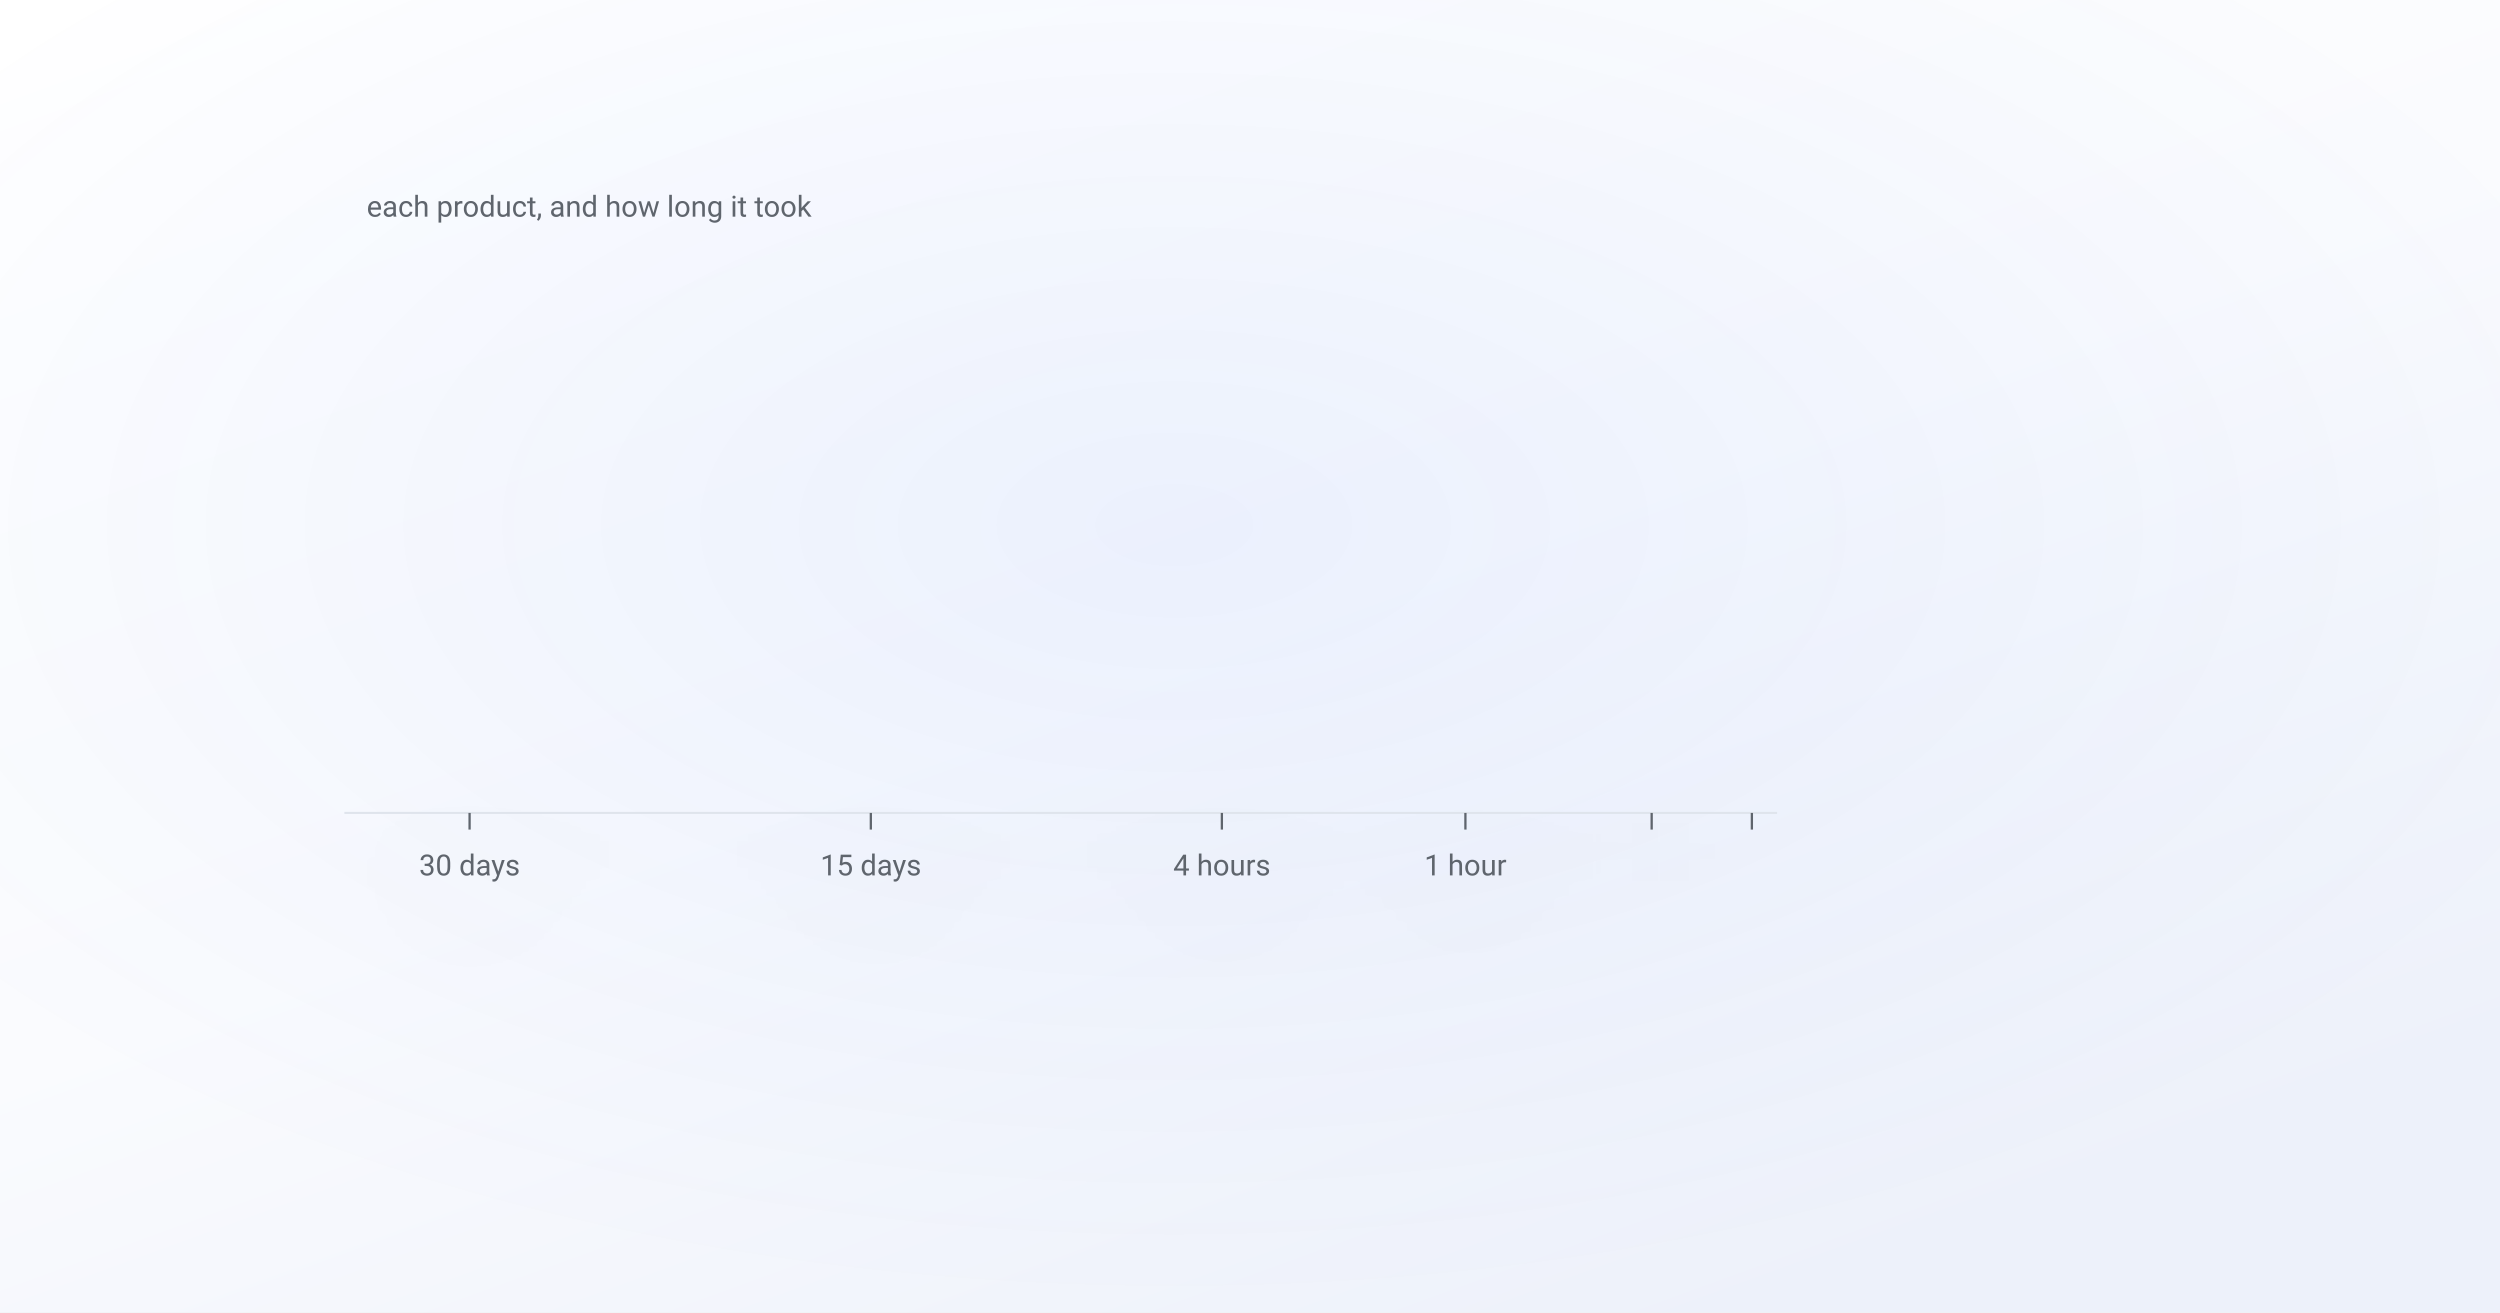
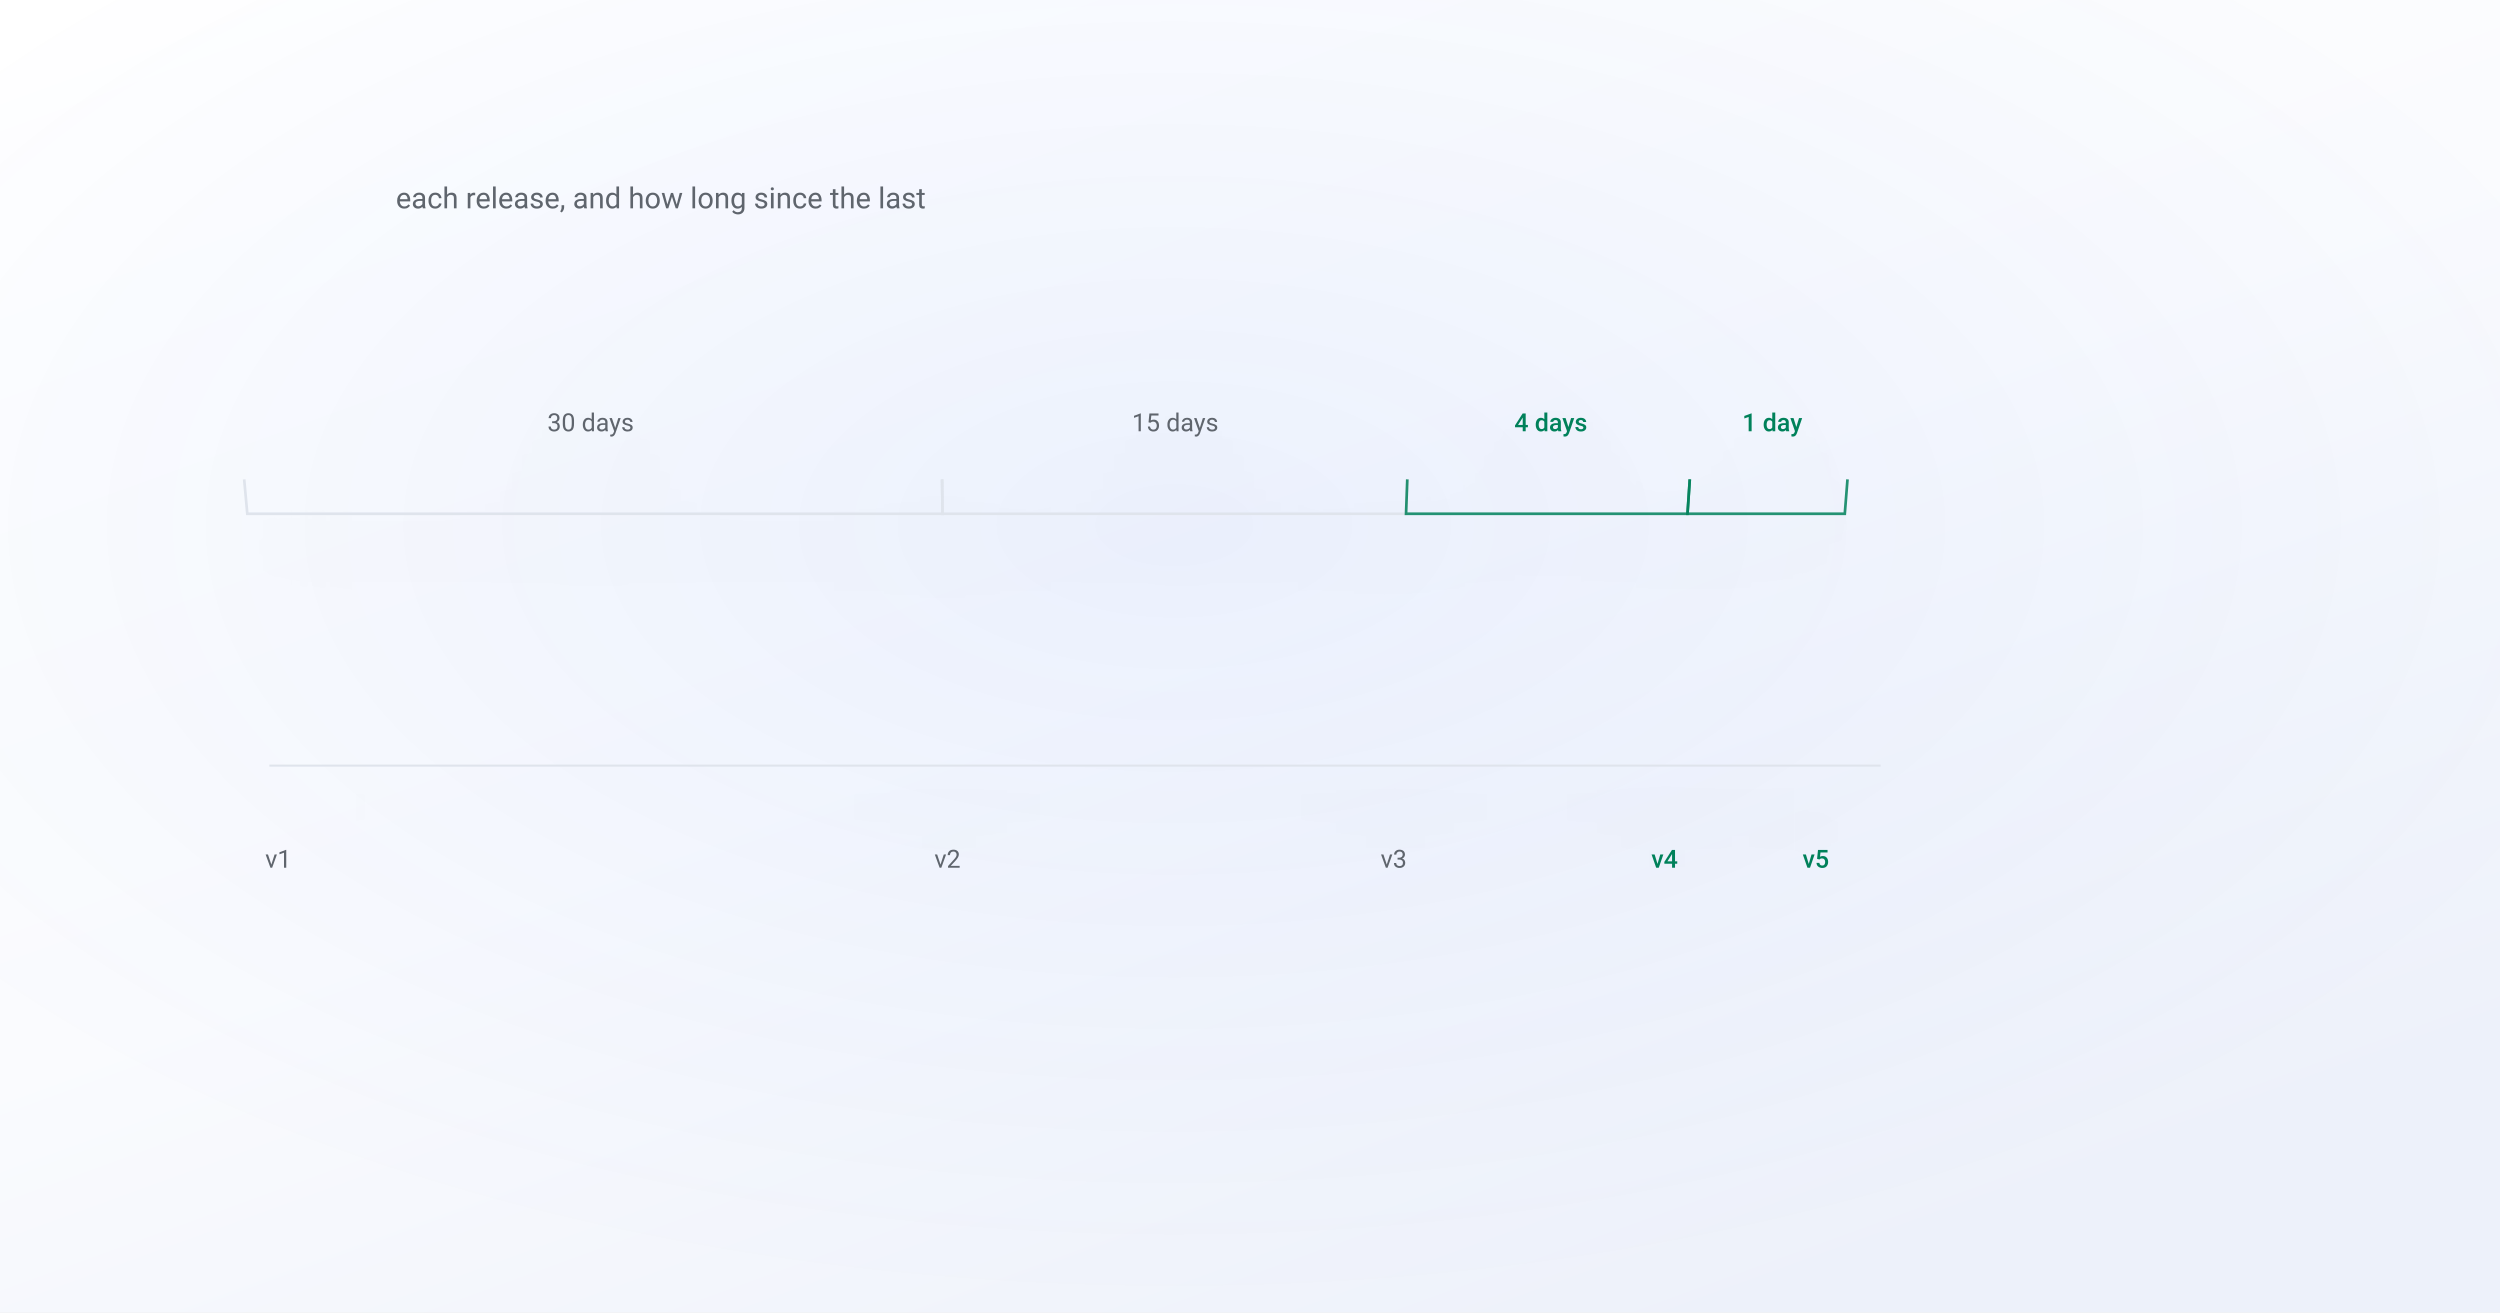
<svg xmlns="http://www.w3.org/2000/svg" viewBox="0 0 1200 630" font-family="-apple-system, BlinkMacSystemFont, 'Segoe UI', 'DM Sans', Roboto, sans-serif">
  <defs>
    <linearGradient id="bg" x1="0" y1="0" x2="0.7" y2="1">
      <stop offset="0" stop-color="#ffffff" />
      <stop offset="0.55" stop-color="#fafbfe" />
      <stop offset="1" stop-color="#edf1fa" />
    </linearGradient>
    <radialGradient id="glow" cx="0.47" cy="0.4" r="0.6">
      <stop offset="0" stop-color="#004aef" stop-opacity="0.06" />
      <stop offset="1" stop-color="#004aef" stop-opacity="0" />
    </radialGradient>
    <filter id="lift" x="-25%" y="-25%" width="150%" height="160%">
      <feDropShadow dx="0" dy="18" stdDeviation="24" flood-color="#0b1a3a" flood-opacity="0.11" />
    </filter>
  </defs>
  <style>
    /* 14s loop. Each class is a different kind of arrival, because the figures
       are about different kinds of event: text is typed, a result appears, a
-        panel expands and pushes what is under it away, a curve is drawn.
+        panel expands and pushes what is under it away, a curve is drawn. A fade
+        only says "this exists".
+ 
       `transform-box: fill-box` is what makes transform-origin mean the shape's
-        own box rather than the whole canvas.
+        own box rather than the whole canvas. Without it a scaleX on a text line
+        grows from the middle of the page.

-        Every animation rests on the finished figure, and reduced motion paints
-        that frame directly. The og:image renderer runs with reduced motion
-        forced, so the still it captures is always the completed drawing. */
+        Every class rests on the finished figure, and reduced motion paints that
+        frame directly. The og:image renderer forces reduced motion, so the still
+        it captures is always the completed drawing. Check this after any change
+        to the keyframes: a scaleY(0) that fails to reset removes the shape from
+        every social card, and nobody notices until someone shares the post. */
    .c, .type, .pop, .rise, .expandy { transform-box: fill-box; }

    .c { opacity: 0; animation: fade 14s ease-in-out infinite; }
    @keyframes fade { 0% { opacity: 0 } 20%, 88% { opacity: var(--o, 1) } 100% { opacity: 0 } }

-     /* a caret running left to right */
    .type { opacity: 0; transform-origin: left center;
             animation: type 14s cubic-bezier(0.25, 0.9, 0.3, 1) infinite; }
    @keyframes type { 0% { opacity: 0; transform: scaleX(0) }
                      6% { opacity: var(--o, 1); transform: scaleX(0) }
                      22%, 88% { opacity: var(--o, 1); transform: scaleX(1) }
                      100% { opacity: 0; transform: scaleX(1) } }

-     /* lands with a little overshoot, the way a result appears */
    .pop { opacity: 0; transform-origin: center;
            animation: pop 14s cubic-bezier(0.34, 1.56, 0.64, 1) infinite; }
    @keyframes pop { 0% { opacity: 0; transform: scale(0.6) }
                     18%, 88% { opacity: var(--o, 1); transform: scale(1) }
                     100% { opacity: 0; transform: scale(0.6) } }

    .rise { opacity: 0; animation: rise 14s cubic-bezier(0.2, 0.9, 0.3, 1) infinite; }
    @keyframes rise { 0% { opacity: 0; transform: translateY(22px) }
                      20%, 88% { opacity: var(--o, 1); transform: translateY(0) }
                      100% { opacity: 0; transform: translateY(22px) } }

-     /* a panel opening downward, which is what pushes the links off the frame */
    .expandy { opacity: 0; transform-origin: top center;
                animation: expandy 14s cubic-bezier(0.2, 0.9, 0.25, 1) infinite; }
    @keyframes expandy { 0% { opacity: 0; transform: scaleY(0) }
                         6% { opacity: var(--o, 1); transform: scaleY(0) }
                         24%, 88% { opacity: var(--o, 1); transform: scaleY(1) }
                         100% { opacity: 0; transform: scaleY(0) } }

    .draw { stroke-dasharray: var(--len, 2000); stroke-dashoffset: var(--len, 2000);
             animation: draw 14s ease-in-out infinite; }
    @keyframes draw { 0% { stroke-dashoffset: var(--len, 2000) }
                      26%, 88% { stroke-dashoffset: 0 }
                      100% { stroke-dashoffset: var(--len, 2000) } }

    .mark { opacity: 0; animation: mark 14s ease infinite; }
    @keyframes mark { 0%, 40% { opacity: 0 } 52%, 86% { opacity: 1 } 96%, 100% { opacity: 0 } }

    @media (prefers-reduced-motion: reduce) {
      .c, .type, .pop, .rise, .expandy { opacity: var(--o, 1); transform: none; animation: none }
      .draw { stroke-dashoffset: 0; animation: none }
      .mark { opacity: 1; animation: none }
    }
  </style>
  <rect width="1200" height="630" fill="url(#bg)" />
  <rect width="1200" height="630" fill="url(#glow)" />
+   <defs>
+     <linearGradient id="gblue" x1="0" y1="0" x2="0.55" y2="1">
+       <stop offset="0" stop-color="#3d76ff" />
+       <stop offset="1" stop-color="#004aef" />
+     </linearGradient>
+     <linearGradient id="ggreen" x1="0" y1="0" x2="0.5" y2="1">
+       <stop offset="0" stop-color="#6df7cd" />
+       <stop offset="1" stop-color="#07ef9c" />
+     </linearGradient>
+     <linearGradient id="gcard" x1="0.1" y1="0" x2="0.3" y2="1">
+       <stop offset="0" stop-color="#ffffff" stop-opacity="0.96" />
+       <stop offset="1" stop-color="#ffffff" stop-opacity="0.74" />
+     </linearGradient>
+     <linearGradient id="gchip" x1="0" y1="0" x2="0" y2="1">
+       <stop offset="0" stop-color="#f4f7ff" />
+       <stop offset="1" stop-color="#e6ecfa" />
+     </linearGradient>
+   </defs>
  <g filter="url(#lift)">
-     <line x1="165.3" y1="390.2" x2="853.0" y2="390.2" stroke="#dfe4ec" />
-     <polygon class="rise" points="174.9,244.7 256.6,244.7 265.0,390.2 185.9,390.2" fill="#ffffff" stroke="#dfe4ec" stroke-width="1.2" style="--o:1;animation-delay:0.00s" />
-     <polygon class="rise" points="174.9,244.7 256.6,244.7 257.6,262.4 176.3,262.4" fill="#004aef" style="--o:0.9;animation-delay:0.04s" />
-     <polygon class="rise" points="187.2,276.9 231.4,276.9 232.1,287.0 188.0,287.0" fill="#5f656d" style="--o:0.22;animation-delay:0.07s" />
-     <polygon class="rise" points="188.8,297.7 241.3,297.7 241.9,307.7 189.5,307.7" fill="#5f656d" style="--o:0.22;animation-delay:0.09s" />
-     <polygon class="rise" points="190.3,318.3 223.1,318.3 223.8,328.2 191.0,328.2" fill="#5f656d" style="--o:0.22;animation-delay:0.11s" />
-     <polygon class="rise" points="191.8,338.7 240.2,338.7 240.8,348.5 192.5,348.5" fill="#5f656d" style="--o:0.22;animation-delay:0.13s" />
-     <polygon class="rise" points="193.2,358.9 221.0,358.9 221.6,368.6 194.0,368.6" fill="#5f656d" style="--o:0.22;animation-delay:0.15s" />
-     <line x1="225.4" y1="390.2" x2="225.4" y2="398.2" stroke="#5f656d" stroke-width="1.1" />
-     <text x="225.4" y="420.2" text-anchor="middle" font-size="14" fill="#5f656d" font-weight="400">30 days</text>
-     <polygon class="rise" points="373.9,244.7 455.6,244.7 457.5,390.2 378.5,390.2" fill="#ffffff" stroke="#dfe4ec" stroke-width="1.2" style="--o:1;animation-delay:0.13s" />
-     <polygon class="rise" points="373.9,244.7 455.6,244.7 455.8,262.4 374.4,262.4" fill="#004aef" style="--o:0.9;animation-delay:0.17s" />
-     <polygon class="rise" points="384.8,276.9 429.0,276.9 429.2,287.0 385.1,287.0" fill="#5f656d" style="--o:0.22;animation-delay:0.20s" />
-     <polygon class="rise" points="385.4,297.7 437.9,297.7 438.1,307.7 385.7,307.7" fill="#5f656d" style="--o:0.22;animation-delay:0.22s" />
-     <polygon class="rise" points="386.0,318.3 418.8,318.3 419.0,328.2 386.3,328.2" fill="#5f656d" style="--o:0.22;animation-delay:0.24s" />
-     <polygon class="rise" points="386.6,338.7 435.0,338.7 435.2,348.5 386.9,348.5" fill="#5f656d" style="--o:0.22;animation-delay:0.26s" />
-     <polygon class="rise" points="387.2,358.9 414.9,358.9 415.1,368.6 387.5,368.6" fill="#5f656d" style="--o:0.22;animation-delay:0.28s" />
-     <line x1="418.0" y1="390.2" x2="418.0" y2="398.2" stroke="#5f656d" stroke-width="1.1" />
-     <text x="418.0" y="420.2" text-anchor="middle" font-size="14" fill="#5f656d" font-weight="400">15 days</text>
-     <polygon class="rise" points="548.0,244.7 629.7,244.7 626.0,390.2 546.9,390.2" fill="#ffffff" stroke="#dfe4ec" stroke-width="1.2" style="--o:1;animation-delay:0.26s" />
-     <polygon class="rise" points="548.0,244.7 629.7,244.7 629.2,262.4 547.9,262.4" fill="#004aef" style="--o:0.9;animation-delay:0.30s" />
-     <polygon class="rise" points="557.6,276.9 601.8,276.9 601.6,287.0 557.5,287.0" fill="#5f656d" style="--o:0.22;animation-delay:0.33s" />
-     <polygon class="rise" points="557.4,297.7 610.0,297.7 609.8,307.7 557.3,307.7" fill="#5f656d" style="--o:0.22;animation-delay:0.35s" />
-     <polygon class="rise" points="557.2,318.3 590.1,318.3 589.9,328.2 557.1,328.2" fill="#5f656d" style="--o:0.22;animation-delay:0.37s" />
-     <polygon class="rise" points="557.1,338.7 605.5,338.7 605.3,348.5 557.0,348.5" fill="#5f656d" style="--o:0.22;animation-delay:0.39s" />
-     <polygon class="rise" points="556.9,358.9 584.6,358.9 584.4,368.6 556.8,368.6" fill="#5f656d" style="--o:0.22;animation-delay:0.41s" />
-     <line x1="586.5" y1="390.2" x2="586.5" y2="398.2" stroke="#5f656d" stroke-width="1.1" />
-     <text x="586.5" y="420.2" text-anchor="middle" font-size="14" fill="#5f656d" font-weight="400">4 hours</text>
-     <polygon class="rise" points="668.8,244.7 750.5,244.7 742.9,390.2 663.9,390.2" fill="#ffffff" stroke="#dfe4ec" stroke-width="1.2" style="--o:1;animation-delay:0.39s" />
-     <polygon class="rise" points="668.8,244.7 750.5,244.7 749.6,262.4 668.2,262.4" fill="#07ef9c" style="--o:0.9;animation-delay:0.43s" />
-     <polygon class="rise" points="677.6,276.9 721.8,276.9 721.3,287.0 677.2,287.0" fill="#5f656d" style="--o:0.22;animation-delay:0.46s" />
-     <polygon class="rise" points="676.8,297.7 729.4,297.7 728.9,307.7 676.5,307.7" fill="#5f656d" style="--o:0.22;animation-delay:0.48s" />
-     <polygon class="rise" points="676.1,318.3 708.9,318.3 708.5,328.2 675.7,328.2" fill="#5f656d" style="--o:0.22;animation-delay:0.50s" />
-     <polygon class="rise" points="675.3,338.7 723.8,338.7 723.3,348.5 675.0,348.5" fill="#5f656d" style="--o:0.22;animation-delay:0.52s" />
-     <polygon class="rise" points="674.6,358.9 702.3,358.9 701.9,368.6 674.3,368.6" fill="#5f656d" style="--o:0.22;animation-delay:0.54s" />
-     <line x1="703.4" y1="390.2" x2="703.4" y2="398.2" stroke="#5f656d" stroke-width="1.1" />
-     <text x="703.4" y="420.2" text-anchor="middle" font-size="14" fill="#5f656d" font-weight="400">1 hour</text>
-     <polygon class="rise" points="761.2,244.7 842.9,244.7 832.3,390.2 753.3,390.2" fill="#ffffff" stroke="#dfe4ec" stroke-width="1.2" style="--o:1;animation-delay:0.52s" />
-     <polygon class="rise" points="761.2,244.7 842.9,244.7 841.6,262.4 760.2,262.4" fill="#07ef9c" style="--o:0.9;animation-delay:0.56s" />
-     <polygon class="rise" points="769.3,276.9 813.5,276.9 812.8,287.0 768.7,287.0" fill="#5f656d" style="--o:0.22;animation-delay:0.59s" />
-     <polygon class="rise" points="768.1,297.7 820.7,297.7 820.0,307.7 767.5,307.7" fill="#5f656d" style="--o:0.22;animation-delay:0.61s" />
-     <polygon class="rise" points="766.9,318.3 799.8,318.3 799.2,328.2 766.4,328.2" fill="#5f656d" style="--o:0.22;animation-delay:0.63s" />
-     <polygon class="rise" points="765.8,338.7 814.2,338.7 813.6,348.5 765.2,348.5" fill="#5f656d" style="--o:0.22;animation-delay:0.65s" />
-     <polygon class="rise" points="764.6,358.9 792.4,358.9 791.8,368.6 764.1,368.6" fill="#5f656d" style="--o:0.22;animation-delay:0.67s" />
-     <line x1="792.8" y1="390.2" x2="792.8" y2="398.2" stroke="#5f656d" stroke-width="1.1" />
-     <polygon class="rise" points="810.9,244.7 892.6,244.7 880.5,390.2 801.4,390.2" fill="#ffffff" stroke="#dfe4ec" stroke-width="1.2" style="--o:1;animation-delay:0.65s" />
-     <polygon class="rise" points="810.9,244.7 892.6,244.7 891.1,262.4 809.7,262.4" fill="#07ef9c" style="--o:0.9;animation-delay:0.69s" />
-     <polygon class="rise" points="818.7,276.9 862.9,276.9 862.1,287.0 818.0,287.0" fill="#5f656d" style="--o:0.22;animation-delay:0.72s" />
-     <polygon class="rise" points="817.3,297.7 869.8,297.7 869.0,307.7 816.6,307.7" fill="#5f656d" style="--o:0.22;animation-delay:0.74s" />
-     <polygon class="rise" points="815.9,318.3 848.7,318.3 848.0,328.2 815.2,328.2" fill="#5f656d" style="--o:0.22;animation-delay:0.76s" />
-     <polygon class="rise" points="814.5,338.7 862.9,338.7 862.2,348.5 813.8,348.5" fill="#5f656d" style="--o:0.22;animation-delay:0.78s" />
-     <polygon class="rise" points="813.1,358.9 840.9,358.9 840.1,368.6 812.5,368.6" fill="#5f656d" style="--o:0.22;animation-delay:0.80s" />
-     <line x1="840.9" y1="390.2" x2="840.9" y2="398.2" stroke="#5f656d" stroke-width="1.1" />
+     <line x1="129.3" y1="367.5" x2="902.7" y2="367.5" stroke="#dfe4ec" />
+     <path class="pop" d="M111.3 235.1 Q110.9 230.1 115.9 230.1 L118.6 230.1 Q123.6 230.1 124.1 235.1 L134.8 359.4 Q135.2 364.4 130.2 364.4 L127.8 364.4 Q122.8 364.4 122.4 359.4 Z" fill="url(#gblue)" style="--o:0.55;animation-delay:0.10s" />
+     <text x="133.6" y="416.5" text-anchor="middle" font-size="12" fill="#5f656d" font-weight="400">v1</text>
+     <path class="pop" d="M445.9 235.1 Q445.8 230.1 450.8 230.1 L453.6 230.1 Q458.6 230.1 458.6 235.1 L460.2 359.4 Q460.3 364.4 455.3 364.4 L452.9 364.4 Q447.9 364.4 447.8 359.4 Z" fill="url(#gblue)" style="--o:0.55;animation-delay:0.23s" />
+     <text x="454.8" y="416.5" text-anchor="middle" font-size="12" fill="#5f656d" font-weight="400">v2</text>
+     <path class="pop" d="M669.0 235.1 Q669.1 230.1 674.1 230.1 L676.9 230.1 Q681.9 230.1 681.7 235.1 L677.2 359.4 Q677.0 364.4 672.0 364.4 L669.6 364.4 Q664.6 364.4 664.8 359.4 Z" fill="url(#gblue)" style="--o:0.55;animation-delay:0.36s" />
+     <text x="669.0" y="416.5" text-anchor="middle" font-size="12" fill="#5f656d" font-weight="400">v3</text>
+     <path class="pop" d="M804.4 235.1 Q804.7 230.1 809.7 230.1 L812.5 230.1 Q817.5 230.1 817.1 235.1 L808.9 359.4 Q808.6 364.4 803.6 364.4 L801.2 364.4 Q796.2 364.4 796.5 359.4 Z" fill="url(#ggreen)" style="--o:1;animation-delay:0.49s" />
+     <text x="799.0" y="416.5" text-anchor="middle" font-size="12" fill="#04815a" font-weight="500">v4</text>
+     <path class="pop" d="M880.1 235.1 Q880.5 230.1 885.5 230.1 L888.2 230.1 Q893.2 230.1 892.8 235.1 L882.5 359.4 Q882.1 364.4 877.1 364.4 L874.7 364.4 Q869.7 364.4 870.1 359.4 Z" fill="url(#ggreen)" style="--o:1;animation-delay:0.62s" />
+     <text x="871.6" y="416.5" text-anchor="middle" font-size="12" fill="#04815a" font-weight="500">v5</text>
+     <text x="283.5" y="207.0" text-anchor="middle" font-size="12" fill="#5f656d" font-weight="400">30 days</text>
+     <path class="draw" d="M117.2 230.1 L118.7 246.6 L452.4 246.6 L452.2 230.1" fill="none" stroke="#dfe4ec" stroke-width="1.3" opacity="1" style="--len:400;animation-delay:0.36s" />
+     <text x="564.1" y="207.0" text-anchor="middle" font-size="12" fill="#5f656d" font-weight="400">15 days</text>
+     <path class="draw" d="M452.2 230.1 L452.4 246.6 L674.9 246.6 L675.5 230.1" fill="none" stroke="#dfe4ec" stroke-width="1.3" opacity="1" style="--len:400;animation-delay:0.48s" />
+     <text x="744.4" y="207.0" text-anchor="middle" font-size="12" fill="#04815a" font-weight="500">4 days</text>
+     <path class="draw" d="M675.5 230.1 L674.9 246.6 L810.0 246.6 L811.1 230.1" fill="none" stroke="#04815a" stroke-width="1.3" opacity="0.85" style="--len:400;animation-delay:0.60s" />
+     <text x="850.7" y="207.0" text-anchor="middle" font-size="12" fill="#04815a" font-weight="500">1 day</text>
+     <path class="draw" d="M811.1 230.1 L810.0 246.6 L885.5 246.6 L886.8 230.1" fill="none" stroke="#04815a" stroke-width="1.3" opacity="0.85" style="--len:400;animation-delay:0.72s" />
  </g>
  <g class="mark">
-     <line x1="875.0" y1="312.0" x2="917.0" y2="312.0" stroke="#04815a" stroke-width="1.4" />
-     <text x="927.0" y="306.0" font-size="17" fill="#04815a">same builder, and the</text>
-     <text x="927.0" y="328.0" font-size="17" fill="#04815a">gap keeps closing</text>
+     <line x1="888.8" y1="298.3" x2="930.8" y2="298.3" stroke="#04815a" stroke-width="1.4" />
+     <text x="940.8" y="292.3" font-size="17" fill="#04815a">the gap between them</text>
+     <text x="940.8" y="314.3" font-size="17" fill="#04815a">is what collapsed</text>
  </g>
-   <text x="176.0" y="104.0" text-anchor="start" font-size="14" fill="#5f656d" font-weight="400">each product, and how long it took</text>
+   <text x="190.0" y="100.0" text-anchor="start" font-size="14" fill="#5f656d" font-weight="400">each release, and how long since the last</text>
</svg>
